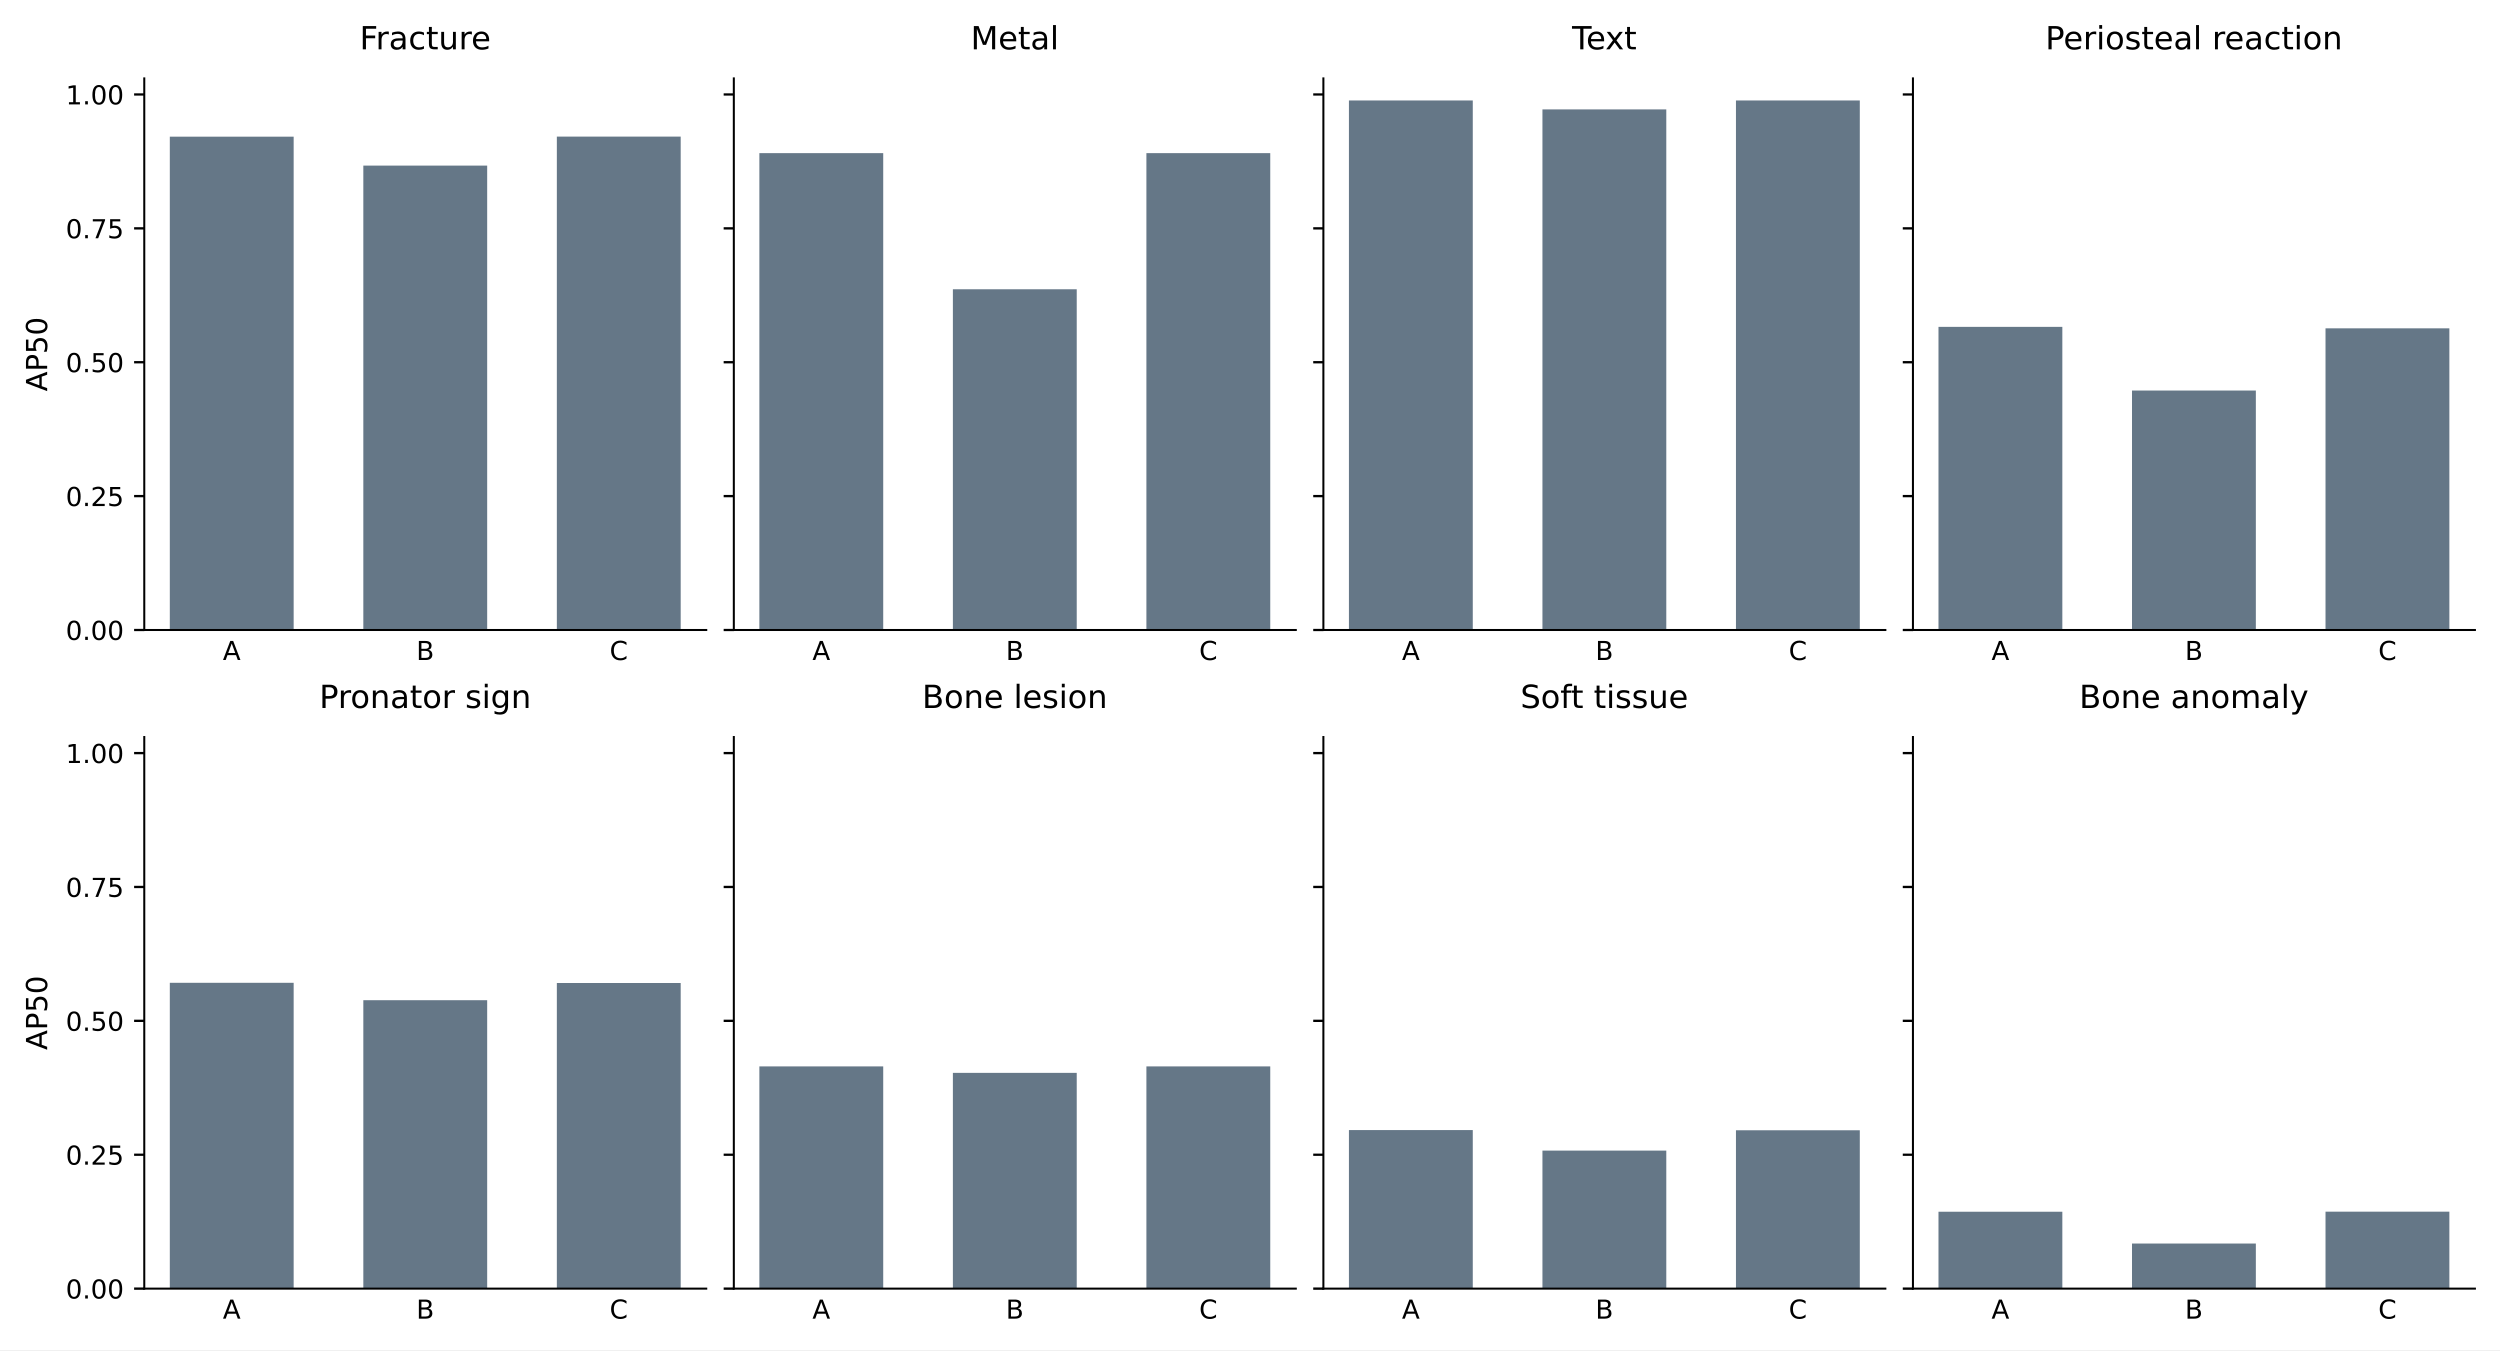
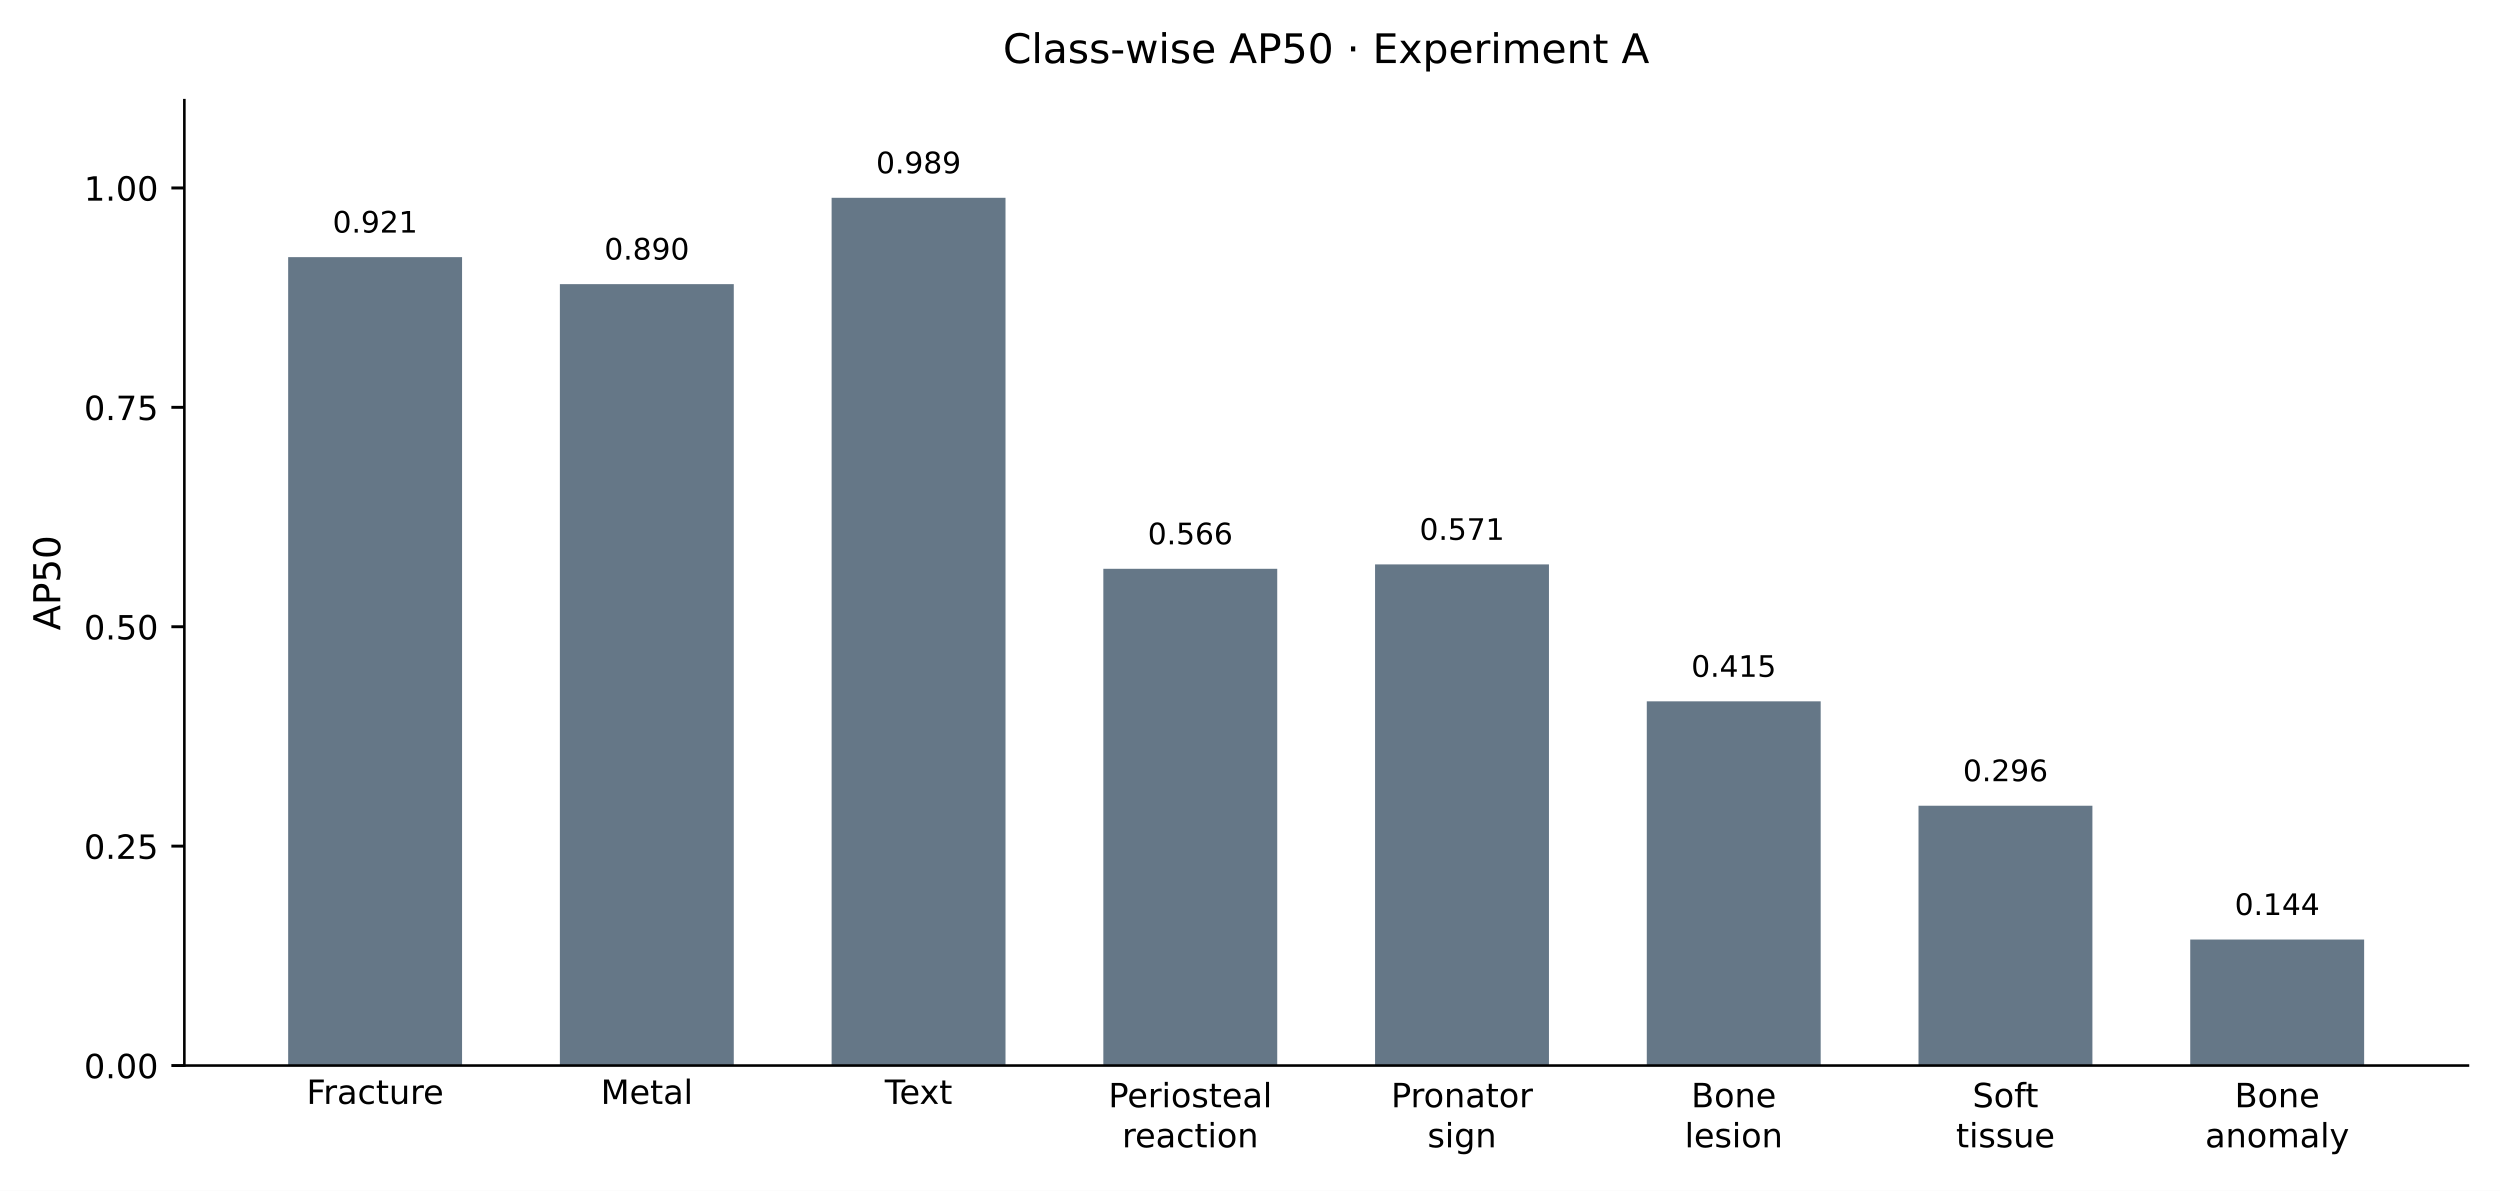
- <svg xmlns="http://www.w3.org/2000/svg" xmlns:xlink="http://www.w3.org/1999/xlink" width="860.88pt" height="464.88pt" viewBox="0 0 860.88 464.88" version="1.1">
+ <svg xmlns="http://www.w3.org/2000/svg" xmlns:xlink="http://www.w3.org/1999/xlink" width="673.68pt" height="320.88pt" viewBox="0 0 673.68 320.88" version="1.1">
  <defs>
    <style type="text/css">*{stroke-linejoin: round; stroke-linecap: butt}</style>
  </defs>
  <g id="figure_1">
    <g id="patch_1">
-       <path d="M 0 464.88 L 860.88 464.88 L 860.88 0 L 0 0 z " style="fill: #ffffff" />
+       <path d="M 0 320.88 L 673.68 320.88 L 673.68 0 L 0 0 z " style="fill: #ffffff" />
    </g>
    <g id="axes_1">
      <g id="patch_2">
-         <path d="M 49.679 216.94 L 243.194 216.94 L 243.194 26.998 L 49.679 26.998 z " style="fill: #ffffff" />
+         <path d="M 49.679 287.135 L 665.04 287.135 L 665.04 26.998 L 49.679 26.998 z " style="fill: #ffffff" />
      </g>
      <g id="patch_3">
-         <path d="M 58.475 216.94 L 101.123 216.94 L 101.123 47.067 L 58.475 47.067 z " clip-path="url(#pa500bcecc1)" style="fill: #657787" />
+         <path d="M 77.65 287.135 L 124.512 287.135 L 124.512 69.288 L 77.65 69.288 z " clip-path="url(#p67c1ae3661)" style="fill: #657787" />
      </g>
      <g id="patch_4">
-         <path d="M 125.112 216.94 L 167.76 216.94 L 167.76 57.03 L 125.112 57.03 z " clip-path="url(#pa500bcecc1)" style="fill: #657787" />
+         <path d="M 150.872 287.135 L 197.735 287.135 L 197.735 76.564 L 150.872 76.564 z " clip-path="url(#p67c1ae3661)" style="fill: #657787" />
      </g>
      <g id="patch_5">
-         <path d="M 191.75 216.94 L 234.398 216.94 L 234.398 47.039 L 191.75 47.039 z " clip-path="url(#pa500bcecc1)" style="fill: #657787" />
+         <path d="M 224.095 287.135 L 270.957 287.135 L 270.957 53.309 L 224.095 53.309 z " clip-path="url(#p67c1ae3661)" style="fill: #657787" />
+       </g>
+       <g id="patch_6">
+         <path d="M 297.317 287.135 L 344.179 287.135 L 344.179 153.284 L 297.317 153.284 z " clip-path="url(#p67c1ae3661)" style="fill: #657787" />
+       </g>
+       <g id="patch_7">
+         <path d="M 370.539 287.135 L 417.402 287.135 L 417.402 152.083 L 370.539 152.083 z " clip-path="url(#p67c1ae3661)" style="fill: #657787" />
+       </g>
+       <g id="patch_8">
+         <path d="M 443.762 287.135 L 490.624 287.135 L 490.624 188.992 L 443.762 188.992 z " clip-path="url(#p67c1ae3661)" style="fill: #657787" />
+       </g>
+       <g id="patch_9">
+         <path d="M 516.984 287.135 L 563.846 287.135 L 563.846 217.126 L 516.984 217.126 z " clip-path="url(#p67c1ae3661)" style="fill: #657787" />
+       </g>
+       <g id="patch_10">
+         <path d="M 590.206 287.135 L 637.069 287.135 L 637.069 253.173 L 590.206 253.173 z " clip-path="url(#p67c1ae3661)" style="fill: #657787" />
      </g>
      <g id="matplotlib.axis_1">
        <g id="xtick_1">
          <g id="line2d_1" />
          <g id="text_1">
-             <text style="font-size: 9px; font-family: 'DejaVu Sans'; text-anchor: middle" x="79.799" y="227.277" transform="rotate(-0 79.79913 227.2774)">A</text>
+             <text style="font-size: 9px; font-family: 'DejaVu Sans'; text-anchor: middle" x="101.081" y="297.472" transform="rotate(-0 101.0811 297.4725)">Fracture</text>
          </g>
        </g>
        <g id="xtick_2">
          <g id="line2d_2" />
          <g id="text_2">
-             <text style="font-size: 9px; font-family: 'DejaVu Sans'; text-anchor: middle" x="146.436" y="227.277" transform="rotate(-0 146.4364 227.2774)">B</text>
+             <text style="font-size: 9px; font-family: 'DejaVu Sans'; text-anchor: middle" x="174.303" y="297.473" transform="rotate(-0 174.3035 297.4732)">Metal</text>
          </g>
        </g>
        <g id="xtick_3">
          <g id="line2d_3" />
          <g id="text_3">
-             <text style="font-size: 9px; font-family: 'DejaVu Sans'; text-anchor: middle" x="213.074" y="227.277" transform="rotate(-0 213.0738 227.2774)">C</text>
+             <text style="font-size: 9px; font-family: 'DejaVu Sans'; text-anchor: middle" x="247.526" y="297.472" transform="rotate(-0 247.5258 297.4725)">Text</text>
+           </g>
+         </g>
+         <g id="xtick_4">
+           <g id="line2d_4" />
+           <g id="text_4">
+             <text style="font-size: 9px; font-family: 'DejaVu Sans'" transform="translate(298.6876 298.3741)">Periosteal</text>
+             <text style="font-size: 9px; font-family: 'DejaVu Sans'" transform="translate(302.3769 309.1765)">reaction</text>
+           </g>
+         </g>
+         <g id="xtick_5">
+           <g id="line2d_5" />
+           <g id="text_5">
+             <text style="font-size: 9px; font-family: 'DejaVu Sans'" transform="translate(374.8546 298.3734)">Pronator</text>
+             <text style="font-size: 9px; font-family: 'DejaVu Sans'" transform="translate(384.6674 309.1758)">sign</text>
+           </g>
+         </g>
+         <g id="xtick_6">
+           <g id="line2d_6" />
+           <g id="text_6">
+             <text style="font-size: 9px; font-family: 'DejaVu Sans'" transform="translate(455.7311 298.3734)">Bone</text>
+             <text style="font-size: 9px; font-family: 'DejaVu Sans'" transform="translate(453.974 309.1758)">lesion</text>
+           </g>
+         </g>
+         <g id="xtick_7">
+           <g id="line2d_7" />
+           <g id="text_7">
+             <text style="font-size: 9px; font-family: 'DejaVu Sans'" transform="translate(531.5353 298.3741)">Soft</text>
+             <text style="font-size: 9px; font-family: 'DejaVu Sans'" transform="translate(527.0916 309.1765)">tissue</text>
+           </g>
+         </g>
+         <g id="xtick_8">
+           <g id="line2d_8" />
+           <g id="text_8">
+             <text style="font-size: 9px; font-family: 'DejaVu Sans'" transform="translate(602.1758 298.3734)">Bone</text>
+             <text style="font-size: 9px; font-family: 'DejaVu Sans'" transform="translate(594.2199 309.1758)">anomaly</text>
          </g>
        </g>
      </g>
      <g id="matplotlib.axis_2">
        <g id="ytick_1">
-           <g id="line2d_4">
+           <g id="line2d_9">
            <defs>
              <path id="m7a7ccb4d4f" d="M 0 0 L -3.5 0 " style="stroke: #000000; stroke-width: 0.8" />
            </defs>
            <g>
-               <use xlink:href="#m7a7ccb4d4f" x="49.679" y="216.94" style="stroke: #000000; stroke-width: 0.8" />
+               <use xlink:href="#m7a7ccb4d4f" x="49.679" y="287.135" style="stroke: #000000; stroke-width: 0.8" />
            </g>
          </g>
-           <g id="text_4">
-             <text style="font-size: 9px; font-family: 'DejaVu Sans'; text-anchor: end" x="42.679" y="220.358" transform="rotate(-0 42.67906 220.3585)">0.00</text>
+           <g id="text_9">
+             <text style="font-size: 9px; font-family: 'DejaVu Sans'; text-anchor: end" x="42.679" y="290.554" transform="rotate(-0 42.67906 290.5535)">0.00</text>
          </g>
        </g>
        <g id="ytick_2">
-           <g id="line2d_5">
+           <g id="line2d_10">
            <g>
-               <use xlink:href="#m7a7ccb4d4f" x="49.679" y="170.837" style="stroke: #000000; stroke-width: 0.8" />
+               <use xlink:href="#m7a7ccb4d4f" x="49.679" y="228.013" style="stroke: #000000; stroke-width: 0.8" />
            </g>
          </g>
-           <g id="text_5">
-             <text style="font-size: 9px; font-family: 'DejaVu Sans'; text-anchor: end" x="42.679" y="174.256" transform="rotate(-0 42.67906 174.2562)">0.25</text>
+           <g id="text_10">
+             <text style="font-size: 9px; font-family: 'DejaVu Sans'; text-anchor: end" x="42.679" y="231.432" transform="rotate(-0 42.67906 231.4317)">0.25</text>
          </g>
        </g>
        <g id="ytick_3">
-           <g id="line2d_6">
+           <g id="line2d_11">
            <g>
-               <use xlink:href="#m7a7ccb4d4f" x="49.679" y="124.735" style="stroke: #000000; stroke-width: 0.8" />
+               <use xlink:href="#m7a7ccb4d4f" x="49.679" y="168.891" style="stroke: #000000; stroke-width: 0.8" />
            </g>
          </g>
-           <g id="text_6">
-             <text style="font-size: 9px; font-family: 'DejaVu Sans'; text-anchor: end" x="42.679" y="128.154" transform="rotate(-0 42.67906 128.154)">0.50</text>
+           <g id="text_11">
+             <text style="font-size: 9px; font-family: 'DejaVu Sans'; text-anchor: end" x="42.679" y="172.31" transform="rotate(-0 42.67906 172.3098)">0.50</text>
          </g>
        </g>
        <g id="ytick_4">
-           <g id="line2d_7">
+           <g id="line2d_12">
            <g>
-               <use xlink:href="#m7a7ccb4d4f" x="49.679" y="78.633" style="stroke: #000000; stroke-width: 0.8" />
+               <use xlink:href="#m7a7ccb4d4f" x="49.679" y="109.769" style="stroke: #000000; stroke-width: 0.8" />
            </g>
          </g>
-           <g id="text_7">
-             <text style="font-size: 9px; font-family: 'DejaVu Sans'; text-anchor: end" x="42.679" y="82.052" transform="rotate(-0 42.67906 82.05174)">0.75</text>
+           <g id="text_12">
+             <text style="font-size: 9px; font-family: 'DejaVu Sans'; text-anchor: end" x="42.679" y="113.188" transform="rotate(-0 42.67906 113.1879)">0.75</text>
          </g>
        </g>
        <g id="ytick_5">
-           <g id="line2d_8">
+           <g id="line2d_13">
            <g>
-               <use xlink:href="#m7a7ccb4d4f" x="49.679" y="32.531" style="stroke: #000000; stroke-width: 0.8" />
+               <use xlink:href="#m7a7ccb4d4f" x="49.679" y="50.647" style="stroke: #000000; stroke-width: 0.8" />
            </g>
          </g>
-           <g id="text_8">
-             <text style="font-size: 9px; font-family: 'DejaVu Sans'; text-anchor: end" x="42.679" y="35.949" transform="rotate(-0 42.67906 35.9495)">1.00</text>
+           <g id="text_13">
+             <text style="font-size: 9px; font-family: 'DejaVu Sans'; text-anchor: end" x="42.679" y="54.066" transform="rotate(-0 42.67906 54.06598)">1.00</text>
          </g>
        </g>
-         <g id="text_9">
-           <text style="font-size: 10px; font-family: 'DejaVu Sans'; text-anchor: middle" x="16.238" y="121.969" transform="rotate(-90 16.23766 121.9689)">AP50</text>
+         <g id="text_14">
+           <text style="font-size: 10px; font-family: 'DejaVu Sans'; text-anchor: middle" x="16.238" y="157.066" transform="rotate(-90 16.23766 157.0664)">AP50</text>
        </g>
      </g>
-       <g id="patch_6">
-         <path d="M 49.679 216.94 L 49.679 26.998 " style="fill: none; stroke: #000000; stroke-width: 0.7; stroke-linejoin: miter; stroke-linecap: square" />
-       </g>
-       <g id="patch_7">
-         <path d="M 49.679 216.94 L 243.194 216.94 " style="fill: none; stroke: #000000; stroke-width: 0.7; stroke-linejoin: miter; stroke-linecap: square" />
-       </g>
-       <g id="text_10">
-         <text style="font-size: 11px; font-family: 'DejaVu Sans'; text-anchor: middle" x="146.436" y="16.998" transform="rotate(-0 146.4364 16.99828)">Fracture</text>
-       </g>
-     </g>
-     <g id="axes_2">
-       <g id="patch_8">
-         <path d="M 252.694 216.94 L 446.209 216.94 L 446.209 26.998 L 252.694 26.998 z " style="fill: #ffffff" />
-       </g>
-       <g id="patch_9">
-         <path d="M 261.49 216.94 L 304.138 216.94 L 304.138 52.74 L 261.49 52.74 z " clip-path="url(#p23975e4c22)" style="fill: #657787" />
-       </g>
-       <g id="patch_10">
-         <path d="M 328.128 216.94 L 370.776 216.94 L 370.776 99.601 L 328.128 99.601 z " clip-path="url(#p23975e4c22)" style="fill: #657787" />
-       </g>
      <g id="patch_11">
-         <path d="M 394.765 216.94 L 437.413 216.94 L 437.413 52.728 L 394.765 52.728 z " clip-path="url(#p23975e4c22)" style="fill: #657787" />
-       </g>
-       <g id="matplotlib.axis_3">
-         <g id="xtick_4">
-           <g id="line2d_9" />
-           <g id="text_11">
-             <text style="font-size: 9px; font-family: 'DejaVu Sans'; text-anchor: middle" x="282.814" y="227.277" transform="rotate(-0 282.8144 227.2774)">A</text>
-           </g>
-         </g>
-         <g id="xtick_5">
-           <g id="line2d_10" />
-           <g id="text_12">
-             <text style="font-size: 9px; font-family: 'DejaVu Sans'; text-anchor: middle" x="349.452" y="227.277" transform="rotate(-0 349.4517 227.2774)">B</text>
-           </g>
-         </g>
-         <g id="xtick_6">
-           <g id="line2d_11" />
-           <g id="text_13">
-             <text style="font-size: 9px; font-family: 'DejaVu Sans'; text-anchor: middle" x="416.089" y="227.277" transform="rotate(-0 416.089 227.2774)">C</text>
-           </g>
-         </g>
-       </g>
-       <g id="matplotlib.axis_4">
-         <g id="ytick_6">
-           <g id="line2d_12">
-             <g>
-               <use xlink:href="#m7a7ccb4d4f" x="252.694" y="216.94" style="stroke: #000000; stroke-width: 0.8" />
-             </g>
-           </g>
-         </g>
-         <g id="ytick_7">
-           <g id="line2d_13">
-             <g>
-               <use xlink:href="#m7a7ccb4d4f" x="252.694" y="170.837" style="stroke: #000000; stroke-width: 0.8" />
-             </g>
-           </g>
-         </g>
-         <g id="ytick_8">
-           <g id="line2d_14">
-             <g>
-               <use xlink:href="#m7a7ccb4d4f" x="252.694" y="124.735" style="stroke: #000000; stroke-width: 0.8" />
-             </g>
-           </g>
-         </g>
-         <g id="ytick_9">
-           <g id="line2d_15">
-             <g>
-               <use xlink:href="#m7a7ccb4d4f" x="252.694" y="78.633" style="stroke: #000000; stroke-width: 0.8" />
-             </g>
-           </g>
-         </g>
-         <g id="ytick_10">
-           <g id="line2d_16">
-             <g>
-               <use xlink:href="#m7a7ccb4d4f" x="252.694" y="32.531" style="stroke: #000000; stroke-width: 0.8" />
-             </g>
-           </g>
-         </g>
+         <path d="M 49.679 287.135 L 49.679 26.998 " style="fill: none; stroke: #000000; stroke-width: 0.7; stroke-linejoin: miter; stroke-linecap: square" />
      </g>
      <g id="patch_12">
-         <path d="M 252.694 216.94 L 252.694 26.998 " style="fill: none; stroke: #000000; stroke-width: 0.7; stroke-linejoin: miter; stroke-linecap: square" />
+         <path d="M 49.679 287.135 L 665.04 287.135 " style="fill: none; stroke: #000000; stroke-width: 0.7; stroke-linejoin: miter; stroke-linecap: square" />
      </g>
-       <g id="patch_13">
-         <path d="M 252.694 216.94 L 446.209 216.94 " style="fill: none; stroke: #000000; stroke-width: 0.7; stroke-linejoin: miter; stroke-linecap: square" />
+       <g id="text_15">
+         <text style="font-size: 8px; font-family: 'DejaVu Sans'; text-anchor: middle" x="101.081" y="62.684" transform="rotate(-0 101.0811 62.68384)">0.921</text>
      </g>
-       <g id="text_14">
-         <text style="font-size: 11px; font-family: 'DejaVu Sans'; text-anchor: middle" x="349.452" y="16.998" transform="rotate(-0 349.4517 16.99828)">Metal</text>
+       <g id="text_16">
+         <text style="font-size: 8px; font-family: 'DejaVu Sans'; text-anchor: middle" x="174.303" y="69.96" transform="rotate(-0 174.3035 69.95962)">0.890</text>
      </g>
-     </g>
-     <g id="axes_3">
-       <g id="patch_14">
-         <path d="M 455.71 216.94 L 649.224 216.94 L 649.224 26.998 L 455.71 26.998 z " style="fill: #ffffff" />
-       </g>
-       <g id="patch_15">
-         <path d="M 464.506 216.94 L 507.154 216.94 L 507.154 34.606 L 464.506 34.606 z " clip-path="url(#p58a3ab5376)" style="fill: #657787" />
-       </g>
-       <g id="patch_16">
-         <path d="M 531.143 216.94 L 573.791 216.94 L 573.791 37.666 L 531.143 37.666 z " clip-path="url(#p58a3ab5376)" style="fill: #657787" />
-       </g>
-       <g id="patch_17">
-         <path d="M 597.78 216.94 L 640.428 216.94 L 640.428 34.604 L 597.78 34.604 z " clip-path="url(#p58a3ab5376)" style="fill: #657787" />
-       </g>
-       <g id="matplotlib.axis_5">
-         <g id="xtick_7">
-           <g id="line2d_17" />
-           <g id="text_15">
-             <text style="font-size: 9px; font-family: 'DejaVu Sans'; text-anchor: middle" x="485.83" y="227.277" transform="rotate(-0 485.8296 227.2774)">A</text>
-           </g>
-         </g>
-         <g id="xtick_8">
-           <g id="line2d_18" />
-           <g id="text_16">
-             <text style="font-size: 9px; font-family: 'DejaVu Sans'; text-anchor: middle" x="552.467" y="227.277" transform="rotate(-0 552.4669 227.2774)">B</text>
-           </g>
-         </g>
-         <g id="xtick_9">
-           <g id="line2d_19" />
-           <g id="text_17">
-             <text style="font-size: 9px; font-family: 'DejaVu Sans'; text-anchor: middle" x="619.104" y="227.277" transform="rotate(-0 619.1042 227.2774)">C</text>
-           </g>
-         </g>
-       </g>
-       <g id="matplotlib.axis_6">
-         <g id="ytick_11">
-           <g id="line2d_20">
-             <g>
-               <use xlink:href="#m7a7ccb4d4f" x="455.71" y="216.94" style="stroke: #000000; stroke-width: 0.8" />
-             </g>
-           </g>
-         </g>
-         <g id="ytick_12">
-           <g id="line2d_21">
-             <g>
-               <use xlink:href="#m7a7ccb4d4f" x="455.71" y="170.837" style="stroke: #000000; stroke-width: 0.8" />
-             </g>
-           </g>
-         </g>
-         <g id="ytick_13">
-           <g id="line2d_22">
-             <g>
-               <use xlink:href="#m7a7ccb4d4f" x="455.71" y="124.735" style="stroke: #000000; stroke-width: 0.8" />
-             </g>
-           </g>
-         </g>
-         <g id="ytick_14">
-           <g id="line2d_23">
-             <g>
-               <use xlink:href="#m7a7ccb4d4f" x="455.71" y="78.633" style="stroke: #000000; stroke-width: 0.8" />
-             </g>
-           </g>
-         </g>
-         <g id="ytick_15">
-           <g id="line2d_24">
-             <g>
-               <use xlink:href="#m7a7ccb4d4f" x="455.71" y="32.531" style="stroke: #000000; stroke-width: 0.8" />
-             </g>
-           </g>
-         </g>
-       </g>
-       <g id="patch_18">
-         <path d="M 455.71 216.94 L 455.71 26.998 " style="fill: none; stroke: #000000; stroke-width: 0.7; stroke-linejoin: miter; stroke-linecap: square" />
-       </g>
-       <g id="patch_19">
-         <path d="M 455.71 216.94 L 649.224 216.94 " style="fill: none; stroke: #000000; stroke-width: 0.7; stroke-linejoin: miter; stroke-linecap: square" />
+       <g id="text_17">
+         <text style="font-size: 8px; font-family: 'DejaVu Sans'; text-anchor: middle" x="247.526" y="46.705" transform="rotate(-0 247.5258 46.70451)">0.989</text>
      </g>
      <g id="text_18">
-         <text style="font-size: 11px; font-family: 'DejaVu Sans'; text-anchor: middle" x="552.467" y="16.998" transform="rotate(-0 552.4669 16.99828)">Text</text>
+         <text style="font-size: 8px; font-family: 'DejaVu Sans'; text-anchor: middle" x="320.748" y="146.679" transform="rotate(-0 320.7481 146.6793)">0.566</text>
      </g>
-     </g>
-     <g id="axes_4">
-       <g id="patch_20">
-         <path d="M 658.725 216.94 L 852.24 216.94 L 852.24 26.998 L 658.725 26.998 z " style="fill: #ffffff" />
+       <g id="text_19">
+         <text style="font-size: 8px; font-family: 'DejaVu Sans'; text-anchor: middle" x="393.97" y="145.479" transform="rotate(-0 393.9705 145.4788)">0.571</text>
      </g>
-       <g id="patch_21">
-         <path d="M 667.521 216.94 L 710.169 216.94 L 710.169 112.565 L 667.521 112.565 z " clip-path="url(#pb5db9ec7ba)" style="fill: #657787" />
+       <g id="text_20">
+         <text style="font-size: 8px; font-family: 'DejaVu Sans'; text-anchor: middle" x="467.193" y="182.388" transform="rotate(-0 467.1928 182.3879)">0.415</text>
      </g>
-       <g id="patch_22">
-         <path d="M 734.158 216.94 L 776.806 216.94 L 776.806 134.472 L 734.158 134.472 z " clip-path="url(#pb5db9ec7ba)" style="fill: #657787" />
-       </g>
-       <g id="patch_23">
-         <path d="M 800.796 216.94 L 843.443 216.94 L 843.443 113.068 L 800.796 113.068 z " clip-path="url(#pb5db9ec7ba)" style="fill: #657787" />
-       </g>
-       <g id="matplotlib.axis_7">
-         <g id="xtick_10">
-           <g id="line2d_25" />
-           <g id="text_19">
-             <text style="font-size: 9px; font-family: 'DejaVu Sans'; text-anchor: middle" x="688.845" y="227.277" transform="rotate(-0 688.8448 227.2774)">A</text>
-           </g>
-         </g>
-         <g id="xtick_11">
-           <g id="line2d_26" />
-           <g id="text_20">
-             <text style="font-size: 9px; font-family: 'DejaVu Sans'; text-anchor: middle" x="755.482" y="227.277" transform="rotate(-0 755.4821 227.2774)">B</text>
-           </g>
-         </g>
-         <g id="xtick_12">
-           <g id="line2d_27" />
-           <g id="text_21">
-             <text style="font-size: 9px; font-family: 'DejaVu Sans'; text-anchor: middle" x="822.119" y="227.277" transform="rotate(-0 822.1195 227.2774)">C</text>
-           </g>
-         </g>
-       </g>
-       <g id="matplotlib.axis_8">
-         <g id="ytick_16">
-           <g id="line2d_28">
-             <g>
-               <use xlink:href="#m7a7ccb4d4f" x="658.725" y="216.94" style="stroke: #000000; stroke-width: 0.8" />
-             </g>
-           </g>
-         </g>
-         <g id="ytick_17">
-           <g id="line2d_29">
-             <g>
-               <use xlink:href="#m7a7ccb4d4f" x="658.725" y="170.837" style="stroke: #000000; stroke-width: 0.8" />
-             </g>
-           </g>
-         </g>
-         <g id="ytick_18">
-           <g id="line2d_30">
-             <g>
-               <use xlink:href="#m7a7ccb4d4f" x="658.725" y="124.735" style="stroke: #000000; stroke-width: 0.8" />
-             </g>
-           </g>
-         </g>
-         <g id="ytick_19">
-           <g id="line2d_31">
-             <g>
-               <use xlink:href="#m7a7ccb4d4f" x="658.725" y="78.633" style="stroke: #000000; stroke-width: 0.8" />
-             </g>
-           </g>
-         </g>
-         <g id="ytick_20">
-           <g id="line2d_32">
-             <g>
-               <use xlink:href="#m7a7ccb4d4f" x="658.725" y="32.531" style="stroke: #000000; stroke-width: 0.8" />
-             </g>
-           </g>
-         </g>
-       </g>
-       <g id="patch_24">
-         <path d="M 658.725 216.94 L 658.725 26.998 " style="fill: none; stroke: #000000; stroke-width: 0.7; stroke-linejoin: miter; stroke-linecap: square" />
-       </g>
-       <g id="patch_25">
-         <path d="M 658.725 216.94 L 852.24 216.94 " style="fill: none; stroke: #000000; stroke-width: 0.7; stroke-linejoin: miter; stroke-linecap: square" />
+       <g id="text_21">
+         <text style="font-size: 8px; font-family: 'DejaVu Sans'; text-anchor: middle" x="540.415" y="210.521" transform="rotate(-0 540.4151 210.5214)">0.296</text>
      </g>
      <g id="text_22">
-         <text style="font-size: 11px; font-family: 'DejaVu Sans'; text-anchor: middle" x="755.482" y="16.998" transform="rotate(-0 755.4821 16.99828)">Periosteal reaction</text>
+         <text style="font-size: 8px; font-family: 'DejaVu Sans'; text-anchor: middle" x="613.637" y="246.568" transform="rotate(-0 613.6374 246.5682)">0.144</text>
      </g>
-     </g>
-     <g id="axes_5">
-       <g id="patch_26">
-         <path d="M 49.679 443.74 L 243.194 443.74 L 243.194 253.798 L 49.679 253.798 z " style="fill: #ffffff" />
-       </g>
-       <g id="patch_27">
-         <path d="M 58.475 443.74 L 101.123 443.74 L 101.123 338.429 L 58.475 338.429 z " clip-path="url(#p03c1cf8598)" style="fill: #657787" />
-       </g>
-       <g id="patch_28">
-         <path d="M 125.112 443.74 L 167.76 443.74 L 167.76 344.42 L 125.112 344.42 z " clip-path="url(#p03c1cf8598)" style="fill: #657787" />
-       </g>
-       <g id="patch_29">
-         <path d="M 191.75 443.74 L 234.398 443.74 L 234.398 338.5 L 191.75 338.5 z " clip-path="url(#p03c1cf8598)" style="fill: #657787" />
-       </g>
-       <g id="matplotlib.axis_9">
-         <g id="xtick_13">
-           <g id="line2d_33" />
-           <g id="text_23">
-             <text style="font-size: 9px; font-family: 'DejaVu Sans'; text-anchor: middle" x="79.799" y="454.077" transform="rotate(-0 79.79913 454.0774)">A</text>
-           </g>
-         </g>
-         <g id="xtick_14">
-           <g id="line2d_34" />
-           <g id="text_24">
-             <text style="font-size: 9px; font-family: 'DejaVu Sans'; text-anchor: middle" x="146.436" y="454.077" transform="rotate(-0 146.4364 454.0774)">B</text>
-           </g>
-         </g>
-         <g id="xtick_15">
-           <g id="line2d_35" />
-           <g id="text_25">
-             <text style="font-size: 9px; font-family: 'DejaVu Sans'; text-anchor: middle" x="213.074" y="454.077" transform="rotate(-0 213.0738 454.0774)">C</text>
-           </g>
-         </g>
-       </g>
-       <g id="matplotlib.axis_10">
-         <g id="ytick_21">
-           <g id="line2d_36">
-             <g>
-               <use xlink:href="#m7a7ccb4d4f" x="49.679" y="443.74" style="stroke: #000000; stroke-width: 0.8" />
-             </g>
-           </g>
-           <g id="text_26">
-             <text style="font-size: 9px; font-family: 'DejaVu Sans'; text-anchor: end" x="42.679" y="447.158" transform="rotate(-0 42.67906 447.1585)">0.00</text>
-           </g>
-         </g>
-         <g id="ytick_22">
-           <g id="line2d_37">
-             <g>
-               <use xlink:href="#m7a7ccb4d4f" x="49.679" y="397.637" style="stroke: #000000; stroke-width: 0.8" />
-             </g>
-           </g>
-           <g id="text_27">
-             <text style="font-size: 9px; font-family: 'DejaVu Sans'; text-anchor: end" x="42.679" y="401.056" transform="rotate(-0 42.67906 401.0562)">0.25</text>
-           </g>
-         </g>
-         <g id="ytick_23">
-           <g id="line2d_38">
-             <g>
-               <use xlink:href="#m7a7ccb4d4f" x="49.679" y="351.535" style="stroke: #000000; stroke-width: 0.8" />
-             </g>
-           </g>
-           <g id="text_28">
-             <text style="font-size: 9px; font-family: 'DejaVu Sans'; text-anchor: end" x="42.679" y="354.954" transform="rotate(-0 42.67906 354.954)">0.50</text>
-           </g>
-         </g>
-         <g id="ytick_24">
-           <g id="line2d_39">
-             <g>
-               <use xlink:href="#m7a7ccb4d4f" x="49.679" y="305.433" style="stroke: #000000; stroke-width: 0.8" />
-             </g>
-           </g>
-           <g id="text_29">
-             <text style="font-size: 9px; font-family: 'DejaVu Sans'; text-anchor: end" x="42.679" y="308.852" transform="rotate(-0 42.67906 308.8517)">0.75</text>
-           </g>
-         </g>
-         <g id="ytick_25">
-           <g id="line2d_40">
-             <g>
-               <use xlink:href="#m7a7ccb4d4f" x="49.679" y="259.331" style="stroke: #000000; stroke-width: 0.8" />
-             </g>
-           </g>
-           <g id="text_30">
-             <text style="font-size: 9px; font-family: 'DejaVu Sans'; text-anchor: end" x="42.679" y="262.749" transform="rotate(-0 42.67906 262.7495)">1.00</text>
-           </g>
-         </g>
-         <g id="text_31">
-           <text style="font-size: 10px; font-family: 'DejaVu Sans'; text-anchor: middle" x="16.238" y="348.769" transform="rotate(-90 16.23766 348.7689)">AP50</text>
-         </g>
-       </g>
-       <g id="patch_30">
-         <path d="M 49.679 443.74 L 49.679 253.798 " style="fill: none; stroke: #000000; stroke-width: 0.7; stroke-linejoin: miter; stroke-linecap: square" />
-       </g>
-       <g id="patch_31">
-         <path d="M 49.679 443.74 L 243.194 443.74 " style="fill: none; stroke: #000000; stroke-width: 0.7; stroke-linejoin: miter; stroke-linecap: square" />
-       </g>
-       <g id="text_32">
-         <text style="font-size: 11px; font-family: 'DejaVu Sans'; text-anchor: middle" x="146.436" y="243.798" transform="rotate(-0 146.4364 243.7983)">Pronator sign</text>
-       </g>
-     </g>
-     <g id="axes_6">
-       <g id="patch_32">
-         <path d="M 252.694 443.74 L 446.209 443.74 L 446.209 253.798 L 252.694 253.798 z " style="fill: #ffffff" />
-       </g>
-       <g id="patch_33">
-         <path d="M 261.49 443.74 L 304.138 443.74 L 304.138 367.21 L 261.49 367.21 z " clip-path="url(#p2b1df9ec56)" style="fill: #657787" />
-       </g>
-       <g id="patch_34">
-         <path d="M 328.128 443.74 L 370.776 443.74 L 370.776 369.442 L 328.128 369.442 z " clip-path="url(#p2b1df9ec56)" style="fill: #657787" />
-       </g>
-       <g id="patch_35">
-         <path d="M 394.765 443.74 L 437.413 443.74 L 437.413 367.21 L 394.765 367.21 z " clip-path="url(#p2b1df9ec56)" style="fill: #657787" />
-       </g>
-       <g id="matplotlib.axis_11">
-         <g id="xtick_16">
-           <g id="line2d_41" />
-           <g id="text_33">
-             <text style="font-size: 9px; font-family: 'DejaVu Sans'; text-anchor: middle" x="282.814" y="454.077" transform="rotate(-0 282.8144 454.0774)">A</text>
-           </g>
-         </g>
-         <g id="xtick_17">
-           <g id="line2d_42" />
-           <g id="text_34">
-             <text style="font-size: 9px; font-family: 'DejaVu Sans'; text-anchor: middle" x="349.452" y="454.077" transform="rotate(-0 349.4517 454.0774)">B</text>
-           </g>
-         </g>
-         <g id="xtick_18">
-           <g id="line2d_43" />
-           <g id="text_35">
-             <text style="font-size: 9px; font-family: 'DejaVu Sans'; text-anchor: middle" x="416.089" y="454.077" transform="rotate(-0 416.089 454.0774)">C</text>
-           </g>
-         </g>
-       </g>
-       <g id="matplotlib.axis_12">
-         <g id="ytick_26">
-           <g id="line2d_44">
-             <g>
-               <use xlink:href="#m7a7ccb4d4f" x="252.694" y="443.74" style="stroke: #000000; stroke-width: 0.8" />
-             </g>
-           </g>
-         </g>
-         <g id="ytick_27">
-           <g id="line2d_45">
-             <g>
-               <use xlink:href="#m7a7ccb4d4f" x="252.694" y="397.637" style="stroke: #000000; stroke-width: 0.8" />
-             </g>
-           </g>
-         </g>
-         <g id="ytick_28">
-           <g id="line2d_46">
-             <g>
-               <use xlink:href="#m7a7ccb4d4f" x="252.694" y="351.535" style="stroke: #000000; stroke-width: 0.8" />
-             </g>
-           </g>
-         </g>
-         <g id="ytick_29">
-           <g id="line2d_47">
-             <g>
-               <use xlink:href="#m7a7ccb4d4f" x="252.694" y="305.433" style="stroke: #000000; stroke-width: 0.8" />
-             </g>
-           </g>
-         </g>
-         <g id="ytick_30">
-           <g id="line2d_48">
-             <g>
-               <use xlink:href="#m7a7ccb4d4f" x="252.694" y="259.331" style="stroke: #000000; stroke-width: 0.8" />
-             </g>
-           </g>
-         </g>
-       </g>
-       <g id="patch_36">
-         <path d="M 252.694 443.74 L 252.694 253.798 " style="fill: none; stroke: #000000; stroke-width: 0.7; stroke-linejoin: miter; stroke-linecap: square" />
-       </g>
-       <g id="patch_37">
-         <path d="M 252.694 443.74 L 446.209 443.74 " style="fill: none; stroke: #000000; stroke-width: 0.7; stroke-linejoin: miter; stroke-linecap: square" />
-       </g>
-       <g id="text_36">
-         <text style="font-size: 11px; font-family: 'DejaVu Sans'; text-anchor: middle" x="349.452" y="243.798" transform="rotate(-0 349.4517 243.7983)">Bone lesion</text>
-       </g>
-     </g>
-     <g id="axes_7">
-       <g id="patch_38">
-         <path d="M 455.71 443.74 L 649.224 443.74 L 649.224 253.798 L 455.71 253.798 z " style="fill: #ffffff" />
-       </g>
-       <g id="patch_39">
-         <path d="M 464.506 443.74 L 507.154 443.74 L 507.154 389.148 L 464.506 389.148 z " clip-path="url(#p95e0175699)" style="fill: #657787" />
-       </g>
-       <g id="patch_40">
-         <path d="M 531.143 443.74 L 573.791 443.74 L 573.791 396.209 L 531.143 396.209 z " clip-path="url(#p95e0175699)" style="fill: #657787" />
-       </g>
-       <g id="patch_41">
-         <path d="M 597.78 443.74 L 640.428 443.74 L 640.428 389.199 L 597.78 389.199 z " clip-path="url(#p95e0175699)" style="fill: #657787" />
-       </g>
-       <g id="matplotlib.axis_13">
-         <g id="xtick_19">
-           <g id="line2d_49" />
-           <g id="text_37">
-             <text style="font-size: 9px; font-family: 'DejaVu Sans'; text-anchor: middle" x="485.83" y="454.077" transform="rotate(-0 485.8296 454.0774)">A</text>
-           </g>
-         </g>
-         <g id="xtick_20">
-           <g id="line2d_50" />
-           <g id="text_38">
-             <text style="font-size: 9px; font-family: 'DejaVu Sans'; text-anchor: middle" x="552.467" y="454.077" transform="rotate(-0 552.4669 454.0774)">B</text>
-           </g>
-         </g>
-         <g id="xtick_21">
-           <g id="line2d_51" />
-           <g id="text_39">
-             <text style="font-size: 9px; font-family: 'DejaVu Sans'; text-anchor: middle" x="619.104" y="454.077" transform="rotate(-0 619.1042 454.0774)">C</text>
-           </g>
-         </g>
-       </g>
-       <g id="matplotlib.axis_14">
-         <g id="ytick_31">
-           <g id="line2d_52">
-             <g>
-               <use xlink:href="#m7a7ccb4d4f" x="455.71" y="443.74" style="stroke: #000000; stroke-width: 0.8" />
-             </g>
-           </g>
-         </g>
-         <g id="ytick_32">
-           <g id="line2d_53">
-             <g>
-               <use xlink:href="#m7a7ccb4d4f" x="455.71" y="397.637" style="stroke: #000000; stroke-width: 0.8" />
-             </g>
-           </g>
-         </g>
-         <g id="ytick_33">
-           <g id="line2d_54">
-             <g>
-               <use xlink:href="#m7a7ccb4d4f" x="455.71" y="351.535" style="stroke: #000000; stroke-width: 0.8" />
-             </g>
-           </g>
-         </g>
-         <g id="ytick_34">
-           <g id="line2d_55">
-             <g>
-               <use xlink:href="#m7a7ccb4d4f" x="455.71" y="305.433" style="stroke: #000000; stroke-width: 0.8" />
-             </g>
-           </g>
-         </g>
-         <g id="ytick_35">
-           <g id="line2d_56">
-             <g>
-               <use xlink:href="#m7a7ccb4d4f" x="455.71" y="259.331" style="stroke: #000000; stroke-width: 0.8" />
-             </g>
-           </g>
-         </g>
-       </g>
-       <g id="patch_42">
-         <path d="M 455.71 443.74 L 455.71 253.798 " style="fill: none; stroke: #000000; stroke-width: 0.7; stroke-linejoin: miter; stroke-linecap: square" />
-       </g>
-       <g id="patch_43">
-         <path d="M 455.71 443.74 L 649.224 443.74 " style="fill: none; stroke: #000000; stroke-width: 0.7; stroke-linejoin: miter; stroke-linecap: square" />
-       </g>
-       <g id="text_40">
-         <text style="font-size: 11px; font-family: 'DejaVu Sans'; text-anchor: middle" x="552.467" y="243.798" transform="rotate(-0 552.4669 243.7983)">Soft tissue</text>
-       </g>
-     </g>
-     <g id="axes_8">
-       <g id="patch_44">
-         <path d="M 658.725 443.74 L 852.24 443.74 L 852.24 253.798 L 658.725 253.798 z " style="fill: #ffffff" />
-       </g>
-       <g id="patch_45">
-         <path d="M 667.521 443.74 L 710.169 443.74 L 710.169 417.256 L 667.521 417.256 z " clip-path="url(#p0846662045)" style="fill: #657787" />
-       </g>
-       <g id="patch_46">
-         <path d="M 734.158 443.74 L 776.806 443.74 L 776.806 428.225 L 734.158 428.225 z " clip-path="url(#p0846662045)" style="fill: #657787" />
-       </g>
-       <g id="patch_47">
-         <path d="M 800.796 443.74 L 843.443 443.74 L 843.443 417.243 L 800.796 417.243 z " clip-path="url(#p0846662045)" style="fill: #657787" />
-       </g>
-       <g id="matplotlib.axis_15">
-         <g id="xtick_22">
-           <g id="line2d_57" />
-           <g id="text_41">
-             <text style="font-size: 9px; font-family: 'DejaVu Sans'; text-anchor: middle" x="688.845" y="454.077" transform="rotate(-0 688.8448 454.0774)">A</text>
-           </g>
-         </g>
-         <g id="xtick_23">
-           <g id="line2d_58" />
-           <g id="text_42">
-             <text style="font-size: 9px; font-family: 'DejaVu Sans'; text-anchor: middle" x="755.482" y="454.077" transform="rotate(-0 755.4821 454.0774)">B</text>
-           </g>
-         </g>
-         <g id="xtick_24">
-           <g id="line2d_59" />
-           <g id="text_43">
-             <text style="font-size: 9px; font-family: 'DejaVu Sans'; text-anchor: middle" x="822.119" y="454.077" transform="rotate(-0 822.1195 454.0774)">C</text>
-           </g>
-         </g>
-       </g>
-       <g id="matplotlib.axis_16">
-         <g id="ytick_36">
-           <g id="line2d_60">
-             <g>
-               <use xlink:href="#m7a7ccb4d4f" x="658.725" y="443.74" style="stroke: #000000; stroke-width: 0.8" />
-             </g>
-           </g>
-         </g>
-         <g id="ytick_37">
-           <g id="line2d_61">
-             <g>
-               <use xlink:href="#m7a7ccb4d4f" x="658.725" y="397.637" style="stroke: #000000; stroke-width: 0.8" />
-             </g>
-           </g>
-         </g>
-         <g id="ytick_38">
-           <g id="line2d_62">
-             <g>
-               <use xlink:href="#m7a7ccb4d4f" x="658.725" y="351.535" style="stroke: #000000; stroke-width: 0.8" />
-             </g>
-           </g>
-         </g>
-         <g id="ytick_39">
-           <g id="line2d_63">
-             <g>
-               <use xlink:href="#m7a7ccb4d4f" x="658.725" y="305.433" style="stroke: #000000; stroke-width: 0.8" />
-             </g>
-           </g>
-         </g>
-         <g id="ytick_40">
-           <g id="line2d_64">
-             <g>
-               <use xlink:href="#m7a7ccb4d4f" x="658.725" y="259.331" style="stroke: #000000; stroke-width: 0.8" />
-             </g>
-           </g>
-         </g>
-       </g>
-       <g id="patch_48">
-         <path d="M 658.725 443.74 L 658.725 253.798 " style="fill: none; stroke: #000000; stroke-width: 0.7; stroke-linejoin: miter; stroke-linecap: square" />
-       </g>
-       <g id="patch_49">
-         <path d="M 658.725 443.74 L 852.24 443.74 " style="fill: none; stroke: #000000; stroke-width: 0.7; stroke-linejoin: miter; stroke-linecap: square" />
-       </g>
-       <g id="text_44">
-         <text style="font-size: 11px; font-family: 'DejaVu Sans'; text-anchor: middle" x="755.482" y="243.798" transform="rotate(-0 755.4821 243.7983)">Bone anomaly</text>
+       <g id="text_23">
+         <text style="font-size: 11px; font-family: 'DejaVu Sans'; text-anchor: middle" x="357.359" y="16.998" transform="rotate(-0 357.3593 16.99828)">Class-wise AP50 · Experiment A</text>
      </g>
    </g>
  </g>
  <defs>
-     <clipPath id="pa500bcecc1">
-       <rect x="49.679" y="26.998" width="193.515" height="189.941" />
-     </clipPath>
-     <clipPath id="p23975e4c22">
-       <rect x="252.694" y="26.998" width="193.515" height="189.941" />
-     </clipPath>
-     <clipPath id="p58a3ab5376">
-       <rect x="455.71" y="26.998" width="193.515" height="189.941" />
-     </clipPath>
-     <clipPath id="pb5db9ec7ba">
-       <rect x="658.725" y="26.998" width="193.515" height="189.941" />
-     </clipPath>
-     <clipPath id="p03c1cf8598">
-       <rect x="49.679" y="253.798" width="193.515" height="189.941" />
-     </clipPath>
-     <clipPath id="p2b1df9ec56">
-       <rect x="252.694" y="253.798" width="193.515" height="189.941" />
-     </clipPath>
-     <clipPath id="p95e0175699">
-       <rect x="455.71" y="253.798" width="193.515" height="189.941" />
-     </clipPath>
-     <clipPath id="p0846662045">
-       <rect x="658.725" y="253.798" width="193.515" height="189.941" />
+     <clipPath id="p67c1ae3661">
+       <rect x="49.679" y="26.998" width="615.36" height="260.136" />
    </clipPath>
  </defs>
</svg>
